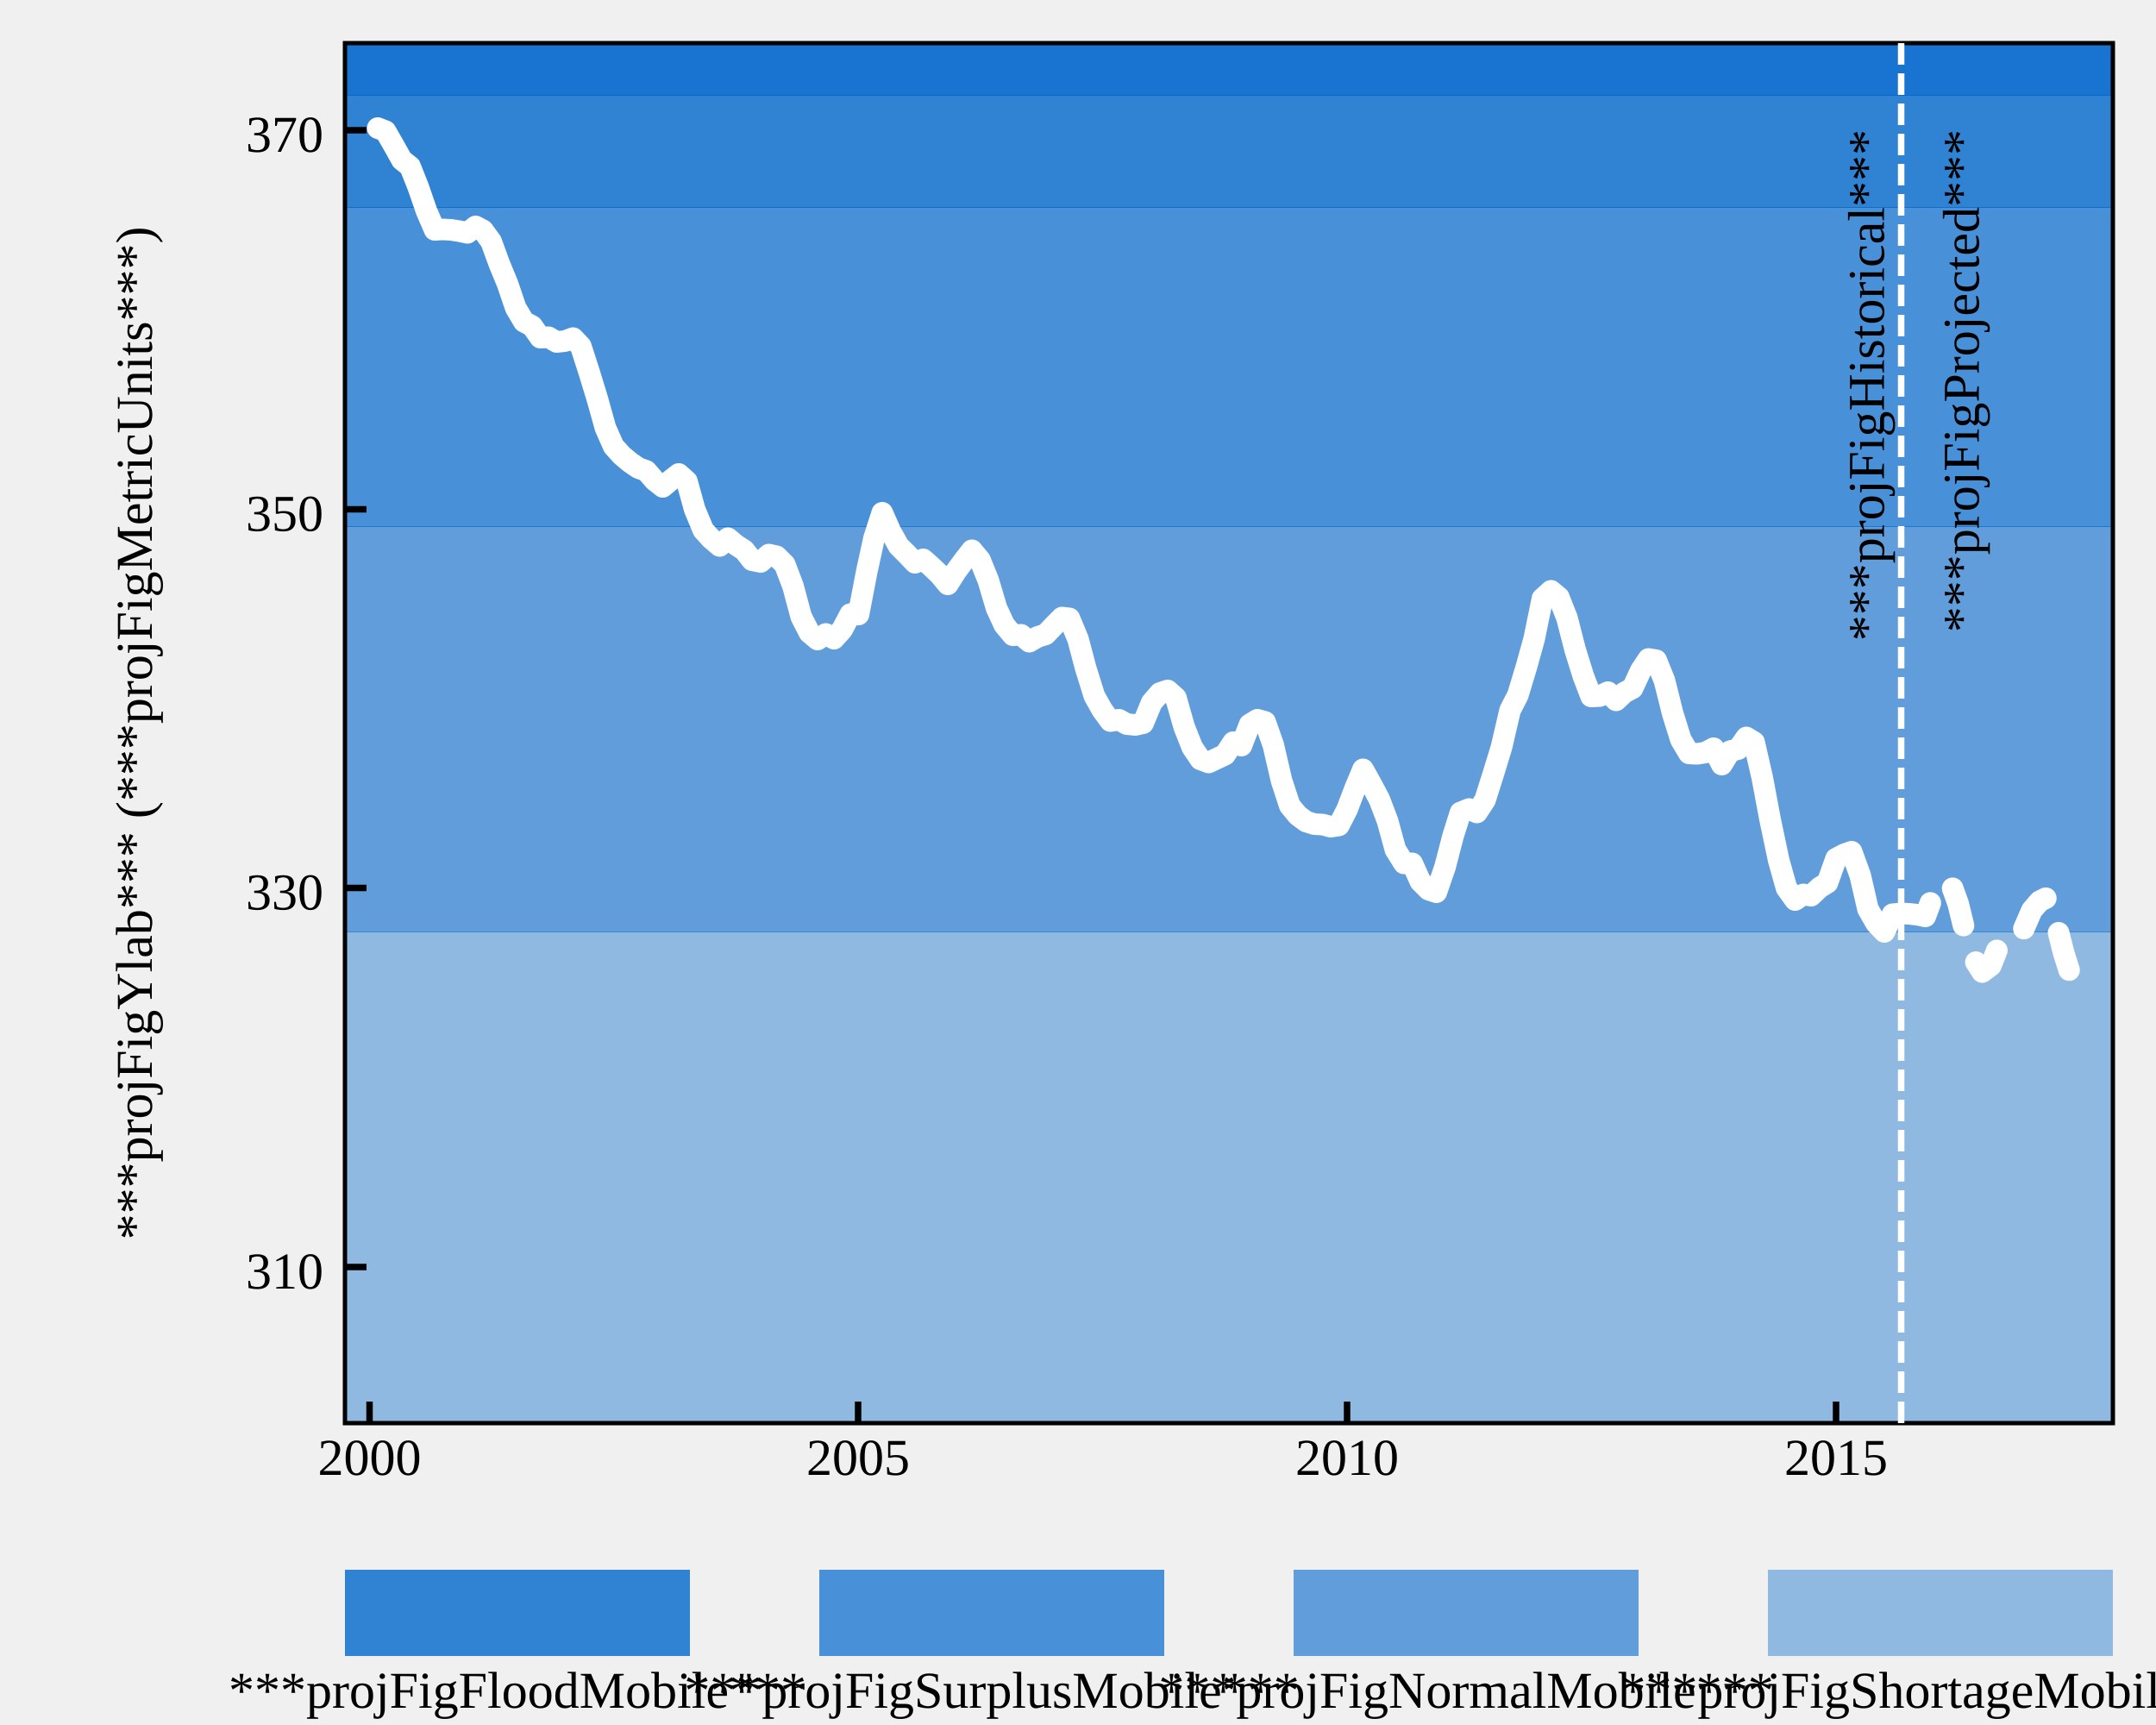
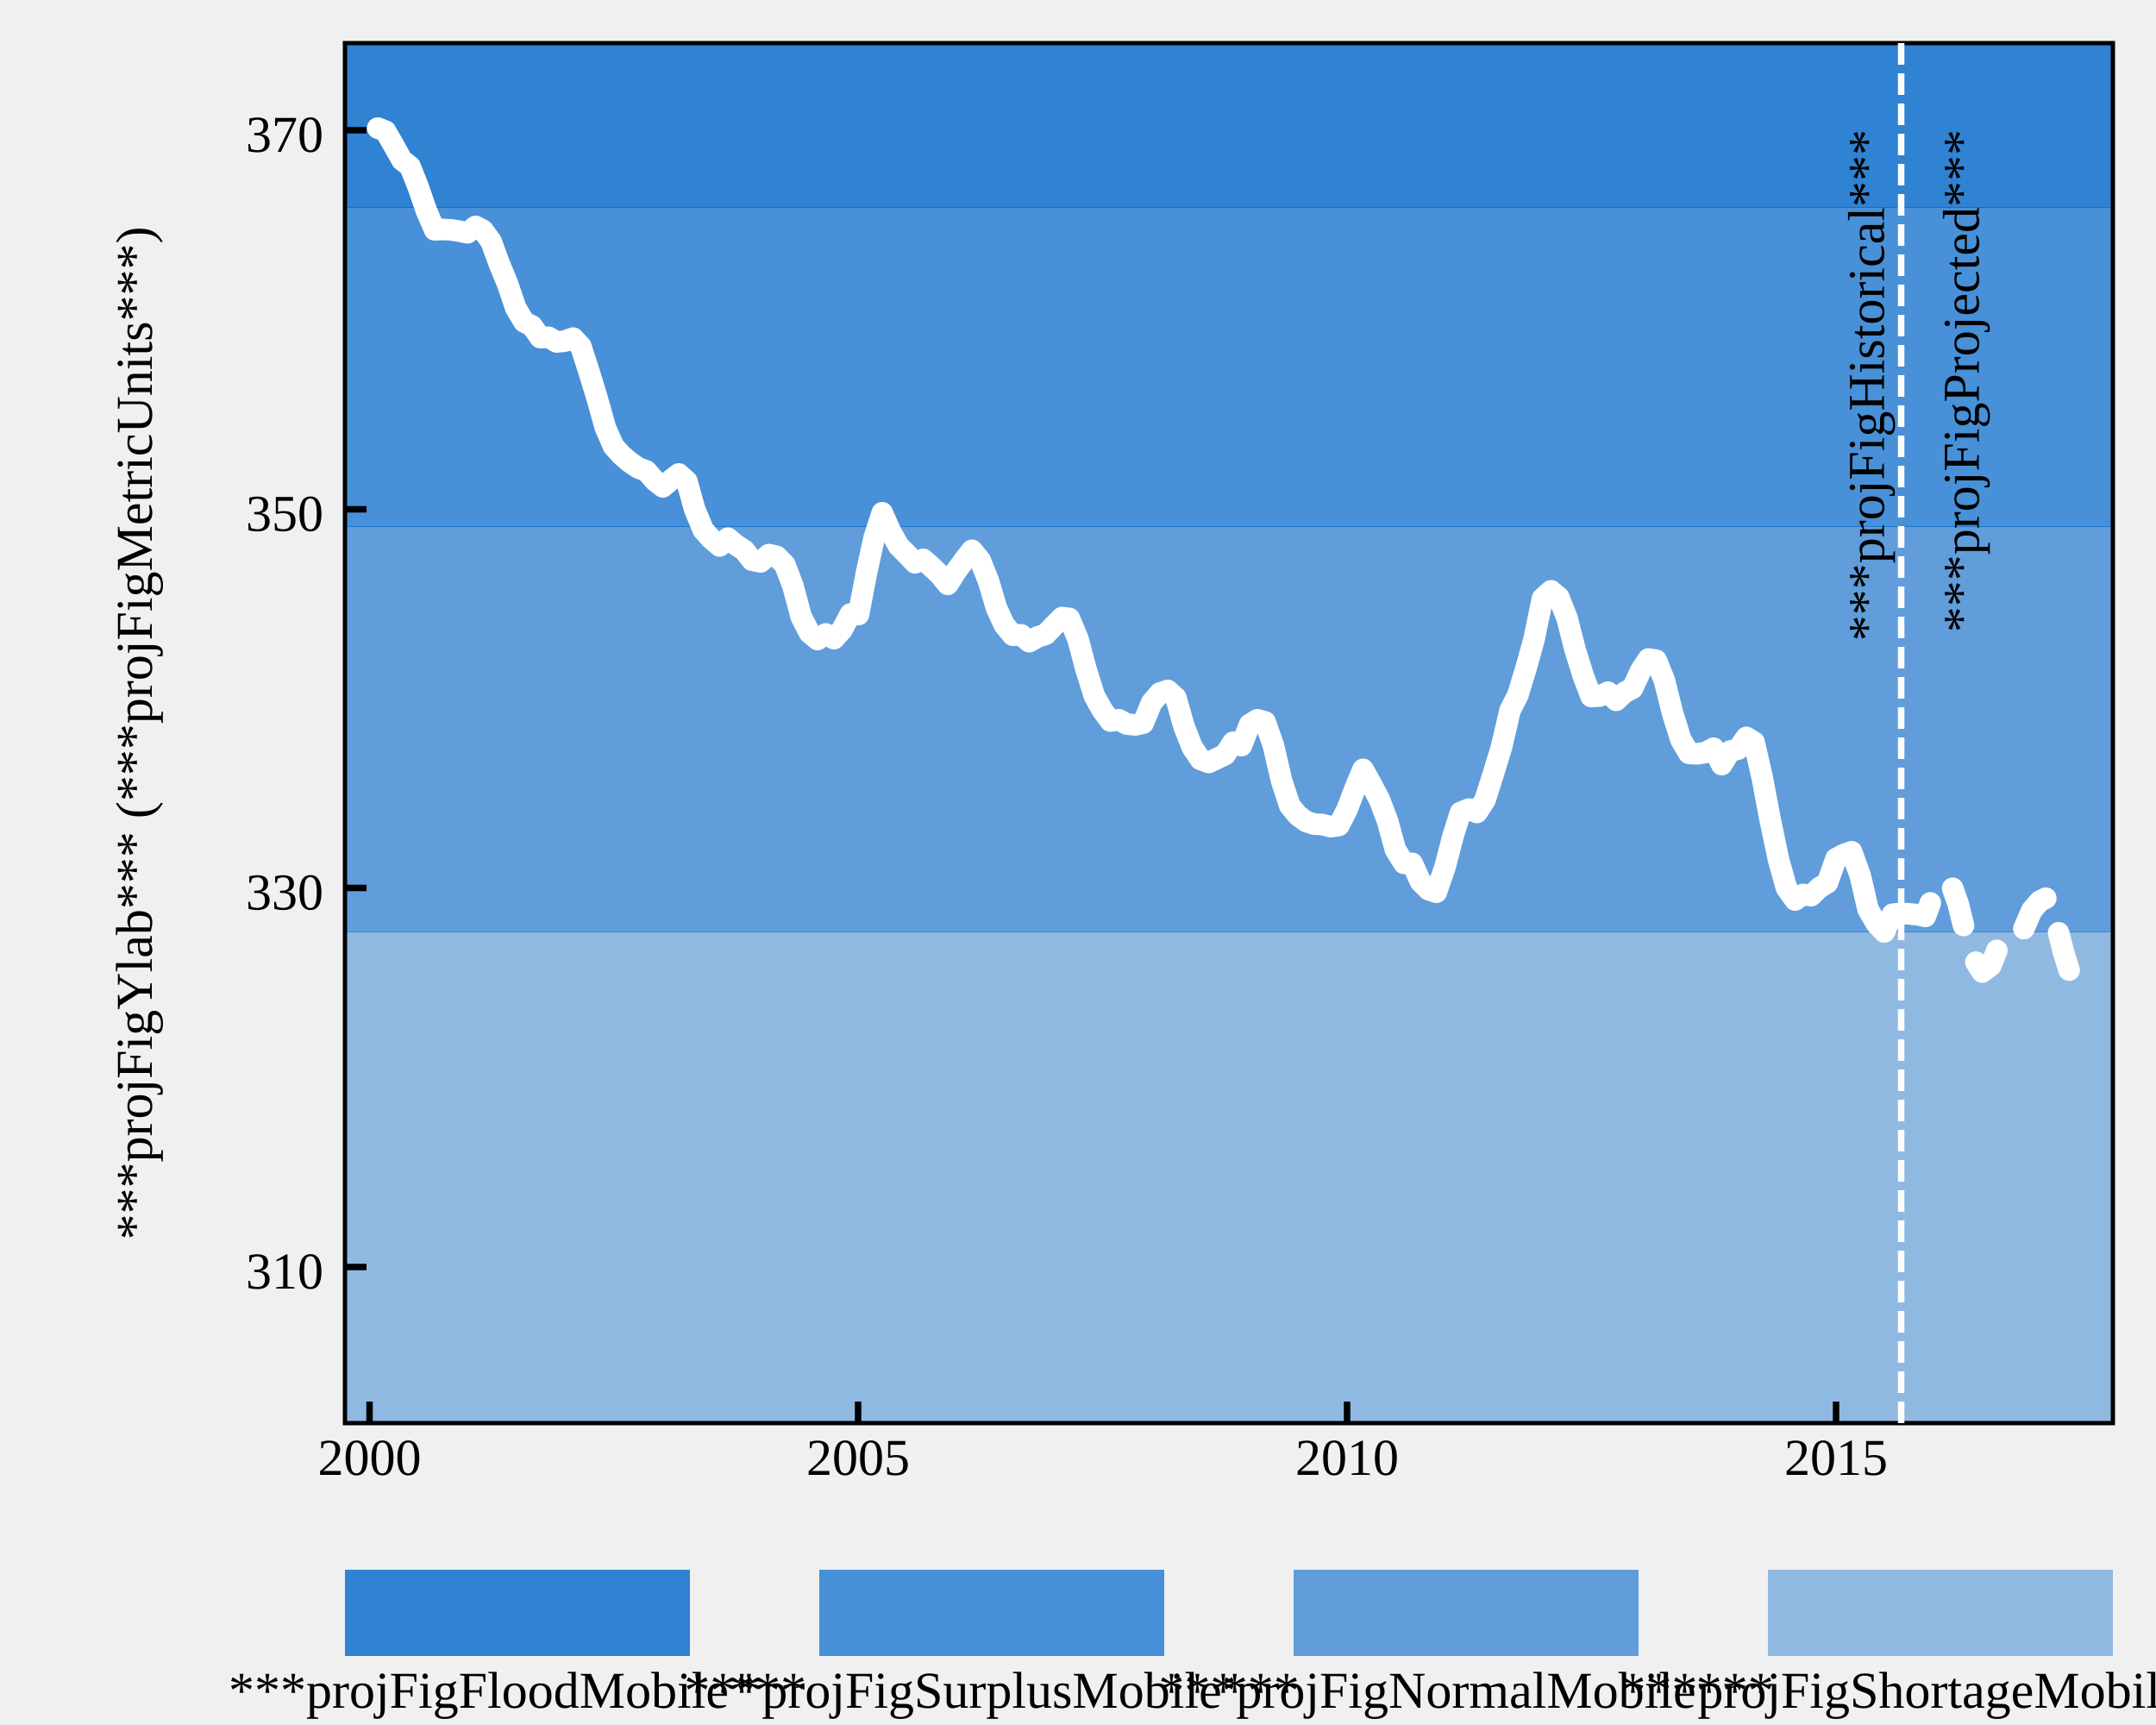
<svg xmlns="http://www.w3.org/2000/svg" version="1.1" preserveAspectRatio="xMinYMin meet" viewBox="0 0 500 400" id="mead-elev-projected-svg">
-   <rect id="peak" x="80" y="10" width="410" height="12.2" fill="#0066CC" opacity="0.9" class="level-fill" />
-   <rect id="flood" x="80" y="22" width="410" height="26.2" fill="#0066CC" opacity="0.8" class="level-fill" />
+   <rect id="flood" x="80" y="10" width="410" height="38.2" fill="#0066CC" opacity="0.8" class="level-fill" />
  <rect id="surplus" x="80" y="48" width="410" height="74.2" fill="#0066CC" opacity="0.7" class="level-fill" />
  <rect id="normal" x="80" y="122" width="410" height="94.2" fill="#0066CC" opacity="0.6" class="level-fill" />
  <rect id="shortage" x="80" y="216" width="410" height="114.2" fill="#0066CC" opacity="0.4" class="level-fill" />
  <g class="hidden" id="condition-markers">
    <rect x="80" y="364" width="80" height="20" fill="#0066CC" opacity="0.8" />
    <text x="120" y="384" dy="1.0em" class="small-text" text-anchor="middle">***projFigFloodMobile***</text>
    <rect x="190" y="364" width="80" height="20" fill="#0066CC" opacity="0.7" />
    <text x="230" y="384" dy="1.0em" class="small-text" text-anchor="middle">***projFigSurplusMobile***</text>
    <rect x="300" y="364" width="80" height="20" fill="#0066CC" opacity="0.6" />
    <text x="340" y="384" dy="1.0em" class="small-text" text-anchor="middle">***projFigNormalMobile***</text>
    <rect x="410" y="364" width="80" height="20" fill="#0066CC" opacity="0.4" />
    <text x="450" y="384" dy="1.0em" class="small-text" text-anchor="middle">***projFigShortageMobile***</text>
  </g>
  <g id="axes" class="label">
    <rect id="axis.box" x="80.0" y="10.0" width="410.0" height="320.0" style="fill:none;stroke:black" />
    <text transform="translate(40.0,170.0)rotate(270)" text-anchor="middle" id="y-label" dy="-0.4em">***projFigYlab*** (***projFigMetricUnits***)</text>
    <text transform="translate(245.0,390.0)rotate(0)" text-anchor="middle" id="x-label" dy="-0.8em" />
    <line x1="85.7" y1="330.0" x2="85.7" y2="325.0" style="stroke:black;stroke-width:1.5" />
    <text transform="translate(85.7,330.0)rotate(0)" text-anchor="middle" dy="1.0em">2000</text>
    <line x1="199.0" y1="330.0" x2="199.0" y2="325.0" style="stroke:black;stroke-width:1.5" />
    <text transform="translate(199.0,330.0)rotate(0)" text-anchor="middle" dy="1.0em">2005</text>
    <line x1="312.4" y1="330.0" x2="312.4" y2="325.0" style="stroke:black;stroke-width:1.5" />
    <text transform="translate(312.4,330.0)rotate(0)" text-anchor="middle" dy="1.0em">2010</text>
    <line x1="425.8" y1="330.0" x2="425.8" y2="325.0" style="stroke:black;stroke-width:1.5" />
    <text transform="translate(425.8,330.0)rotate(0)" text-anchor="middle" dy="1.0em">2015</text>
    <line x1="80.0" y1="293.8" x2="85.0" y2="293.8" style="stroke:black;stroke-width:1.5" />
    <text transform="translate(75.0,298.8)rotate(0)" text-anchor="end">310</text>
    <line x1="80.0" y1="205.9" x2="85.0" y2="205.9" style="stroke:black;stroke-width:1.5" />
    <text transform="translate(75.0,210.9)rotate(0)" text-anchor="end">330</text>
    <line x1="80.0" y1="118.1" x2="85.0" y2="118.1" style="stroke:black;stroke-width:1.5" />
    <text transform="translate(75.0,123.1)rotate(0)" text-anchor="end">350</text>
    <line x1="80.0" y1="30.2" x2="85.0" y2="30.2" style="stroke:black;stroke-width:1.5" />
    <text transform="translate(75.0,35.2)rotate(0)" text-anchor="end">370</text>
    <g id="legend" class="label" alignment-baseline="central">
      <line id="legend-line" x1="95" x2="110" y1="295" y2="295" fill="none" style="stroke:#FFFFFF;stroke-width:5;stroke-linejoin:round;stroke-linecap:round" visibility="hidden" />
      <text id="date_text" x="110" y="295" dy="-0.6em" dx="0.4em" class="legend"> </text>
      <text id="elev_text" x="110" y="295" dy="0.4em" dx="0.4em" fill="#000000" class="legend"> </text>
      <text id="model_text" x="110" y="295" dy="1.6em" dx="0.4em" fill="#000000" class="legend"> </text>
    </g>
    <path d="M440.9,10.0 L440.9,330.0 " fill="none" style="stroke:#FFFFFF;stroke-width:1.5;stroke-dasharray:5,2" />
    <text id="Historical-marker" class="hidden" text-anchor="end" transform="rotate(-90,436.9,30.0),translate(436.9,30.0)">***projFigHistorical***</text>
    <text id="Projected-marker" class="hidden" text-anchor="end" transform="rotate(-90,458.9,30.0),translate(458.9,30.0)">***projFigProjected***</text>
    <path d="M87.6,29.7 L89.4,30.4 L91.3,33.7 L93.2,37.1 L95.1,38.6 L97.0,43.4 L98.9,48.9 L100.8,53.3 L102.7,53.2 L104.6,53.3 L106.5,53.6 L108.4,54.0 L110.3,52.5 L112.0,53.4 L113.9,56.0 L115.8,61.2 L117.7,65.8 L119.6,71.4 L121.5,74.6 L123.4,75.6 L125.3,78.3 L127.2,78.2 L129.1,79.3 L131.0,79.1 L132.9,78.4 L134.7,80.3 L136.6,86.2 L138.5,92.4 L140.4,99.2 L142.3,103.5 L144.2,105.6 L146.1,107.2 L148.0,108.5 L149.9,109.2 L151.8,111.4 L153.7,112.9 L155.6,111.3 L157.4,109.9 L159.3,111.6 L161.1,118.1 L163.1,122.9 L164.9,124.9 L166.9,126.6 L168.8,124.8 L170.6,126.3 L172.6,127.6 L174.4,129.9 L176.4,130.3 L178.3,128.6 L180.1,129.0 L182.0,130.9 L183.9,135.9 L185.8,143.0 L187.7,146.7 L189.6,148.3 L191.5,147.0 L193.4,148.1 L195.3,146.0 L197.2,142.4 L199.1,142.5 L201.0,132.6 L202.7,124.8 L204.6,118.9 L206.5,123.2 L208.4,126.6 L210.3,128.5 L212.2,130.5 L214.1,129.7 L216.0,131.4 L217.9,133.2 L219.8,135.5 L221.7,132.5 L223.6,129.9 L225.4,127.6 L227.3,129.9 L229.2,134.6 L231.1,141.0 L232.9,144.9 L234.9,147.3 L236.8,147.2 L238.7,148.8 L240.6,147.7 L242.5,147.1 L244.4,145.1 L246.3,143.2 L248.0,143.4 L250.0,148.2 L251.8,155.0 L253.8,161.4 L255.6,164.6 L257.5,167.2 L259.5,166.9 L261.3,167.9 L263.3,168.1 L265.1,167.7 L267.1,162.9 L269.0,160.7 L270.8,160.1 L272.7,161.8 L274.6,168.5 L276.5,173.3 L278.4,176.1 L280.3,176.8 L282.2,175.9 L284.1,175.0 L286.0,172.1 L287.9,172.9 L289.8,168.0 L291.6,166.9 L293.4,167.4 L295.3,172.8 L297.2,181.0 L299.1,186.8 L301.0,189.1 L302.9,190.5 L304.8,191.1 L306.7,191.2 L308.6,191.7 L310.5,191.4 L312.4,187.7 L314.3,182.7 L316.1,178.4 L318.0,181.8 L319.9,185.4 L321.8,190.4 L323.6,197.0 L325.6,200.2 L327.5,200.2 L329.4,204.4 L331.3,206.3 L333.1,206.9 L335.1,201.1 L337.0,193.8 L338.7,188.4 L340.7,187.6 L342.5,188.4 L344.4,185.5 L346.3,179.5 L348.2,173.3 L350.2,164.7 L352.0,161.2 L354.0,154.6 L355.8,148.1 L357.7,138.8 L359.7,137.0 L361.5,138.5 L363.4,143.3 L365.3,150.7 L367.2,156.8 L369.0,161.5 L371.0,161.4 L372.9,160.5 L374.8,162.4 L376.7,160.6 L378.6,159.6 L380.5,155.5 L382.3,152.8 L384.1,153.1 L386.0,157.8 L387.9,165.4 L389.8,171.5 L391.7,174.7 L393.6,174.8 L395.5,174.5 L397.4,173.5 L399.3,177.3 L401.2,174.2 L403.1,173.7 L405.0,171.0 L406.8,172.1 L408.7,180.4 L410.5,190.0 L412.5,199.5 L414.3,205.9 L416.3,208.7 L418.2,207.4 L420.0,207.7 L422.0,205.8 L423.8,204.7 L425.8,199.1 L427.7,198.1 L429.4,197.5 L431.4,203.0 L433.2,210.8 L435.1,214.1 L437.0,216.1 L438.9,212.0 L440.9,211.8 " fill="none" style="stroke:#FFFFFF;stroke-width:5;stroke-linejoin:round;stroke-linecap:round" />
    <path d="M440.9,211.8 L442.7,211.9 L444.6,212.1 L446.5,212.5 L448.4,207.4 L450.4,205.3 L452.2,204.2 L454.1,209.5 L455.9,216.8 L457.9,222.6 L459.7,225.4 L461.7,223.9 L463.6,219.1 L465.5,217.2 L467.4,215.3 L469.2,215.7 L471.2,211.1 L473.0,209.0 L474.8,208.1 L476.7,213.5 L478.6,221.0 L480.5,227.0 L482.3,230.0 L484.3,228.5 " fill="none" id="dashed-projection" class="hidden" style="stroke:#FFFFFF;stroke-width:5;stroke-linejoin:round;stroke-dasharray:9;stroke-linecap:round" />
    <rect id="2000-01-31" x="84.09" y="10" width="7.00" height="320" fill-opacity="0.0" />
    <rect id="2000-02-29" x="85.90" y="10" width="7.00" height="320" fill-opacity="0.0" />
    <rect id="2000-03-31" x="87.82" y="10" width="7.00" height="320" fill-opacity="0.0" />
    <rect id="2000-04-30" x="89.68" y="10" width="7.00" height="320" fill-opacity="0.0" />
    <rect id="2000-05-31" x="91.61" y="10" width="7.00" height="320" fill-opacity="0.0" />
    <rect id="2000-06-30" x="93.47" y="10" width="7.00" height="320" fill-opacity="0.0" />
    <rect id="2000-07-31" x="95.40" y="10" width="7.00" height="320" fill-opacity="0.0" />
    <rect id="2000-08-31" x="97.32" y="10" width="7.00" height="320" fill-opacity="0.0" />
    <rect id="2000-09-30" x="99.19" y="10" width="7.00" height="320" fill-opacity="0.0" />
    <rect id="2000-10-31" x="101.11" y="10" width="7.00" height="320" fill-opacity="0.0" />
    <rect id="2000-11-30" x="102.98" y="10" width="7.00" height="320" fill-opacity="0.0" />
    <rect id="2000-12-31" x="104.90" y="10" width="7.00" height="320" fill-opacity="0.0" />
    <rect id="2001-01-31" x="106.77" y="10" width="7.00" height="320" fill-opacity="0.0" />
    <rect id="2001-02-28" x="108.51" y="10" width="7.00" height="320" fill-opacity="0.0" />
    <rect id="2001-03-31" x="110.43" y="10" width="7.00" height="320" fill-opacity="0.0" />
    <rect id="2001-04-30" x="112.30" y="10" width="7.00" height="320" fill-opacity="0.0" />
    <rect id="2001-05-31" x="114.22" y="10" width="7.00" height="320" fill-opacity="0.0" />
    <rect id="2001-06-30" x="116.08" y="10" width="7.00" height="320" fill-opacity="0.0" />
    <rect id="2001-07-31" x="118.01" y="10" width="7.00" height="320" fill-opacity="0.0" />
    <rect id="2001-08-31" x="119.94" y="10" width="7.00" height="320" fill-opacity="0.0" />
    <rect id="2001-09-30" x="121.80" y="10" width="7.00" height="320" fill-opacity="0.0" />
    <rect id="2001-10-31" x="123.72" y="10" width="7.00" height="320" fill-opacity="0.0" />
    <rect id="2001-11-30" x="125.59" y="10" width="7.00" height="320" fill-opacity="0.0" />
    <rect id="2001-12-31" x="127.51" y="10" width="7.00" height="320" fill-opacity="0.0" />
    <rect id="2002-01-31" x="129.44" y="10" width="7.00" height="320" fill-opacity="0.0" />
    <rect id="2002-02-28" x="131.18" y="10" width="7.00" height="320" fill-opacity="0.0" />
    <rect id="2002-03-31" x="133.10" y="10" width="7.00" height="320" fill-opacity="0.0" />
    <rect id="2002-04-30" x="134.97" y="10" width="7.00" height="320" fill-opacity="0.0" />
    <rect id="2002-05-31" x="136.89" y="10" width="7.00" height="320" fill-opacity="0.0" />
    <rect id="2002-06-30" x="138.76" y="10" width="7.00" height="320" fill-opacity="0.0" />
    <rect id="2002-07-31" x="140.68" y="10" width="7.00" height="320" fill-opacity="0.0" />
    <rect id="2002-08-31" x="142.61" y="10" width="7.00" height="320" fill-opacity="0.0" />
    <rect id="2002-09-30" x="144.47" y="10" width="7.00" height="320" fill-opacity="0.0" />
    <rect id="2002-10-31" x="146.40" y="10" width="7.00" height="320" fill-opacity="0.0" />
    <rect id="2002-11-30" x="148.26" y="10" width="7.00" height="320" fill-opacity="0.0" />
    <rect id="2002-12-31" x="150.19" y="10" width="7.00" height="320" fill-opacity="0.0" />
    <rect id="2003-01-31" x="152.11" y="10" width="7.00" height="320" fill-opacity="0.0" />
    <rect id="2003-02-28" x="153.85" y="10" width="7.00" height="320" fill-opacity="0.0" />
    <rect id="2003-03-31" x="155.78" y="10" width="7.00" height="320" fill-opacity="0.0" />
    <rect id="2003-04-30" x="157.64" y="10" width="7.00" height="320" fill-opacity="0.0" />
    <rect id="2003-05-31" x="159.57" y="10" width="7.00" height="320" fill-opacity="0.0" />
    <rect id="2003-06-30" x="161.43" y="10" width="7.00" height="320" fill-opacity="0.0" />
    <rect id="2003-07-31" x="163.36" y="10" width="7.00" height="320" fill-opacity="0.0" />
    <rect id="2003-08-31" x="165.28" y="10" width="7.00" height="320" fill-opacity="0.0" />
    <rect id="2003-09-30" x="167.14" y="10" width="7.00" height="320" fill-opacity="0.0" />
    <rect id="2003-10-31" x="169.07" y="10" width="7.00" height="320" fill-opacity="0.0" />
    <rect id="2003-11-30" x="170.93" y="10" width="7.00" height="320" fill-opacity="0.0" />
    <rect id="2003-12-31" x="172.86" y="10" width="7.00" height="320" fill-opacity="0.0" />
    <rect id="2004-01-31" x="174.79" y="10" width="7.00" height="320" fill-opacity="0.0" />
    <rect id="2004-02-29" x="176.59" y="10" width="7.00" height="320" fill-opacity="0.0" />
    <rect id="2004-03-31" x="178.51" y="10" width="7.00" height="320" fill-opacity="0.0" />
    <rect id="2004-04-30" x="180.38" y="10" width="7.00" height="320" fill-opacity="0.0" />
    <rect id="2004-05-31" x="182.30" y="10" width="7.00" height="320" fill-opacity="0.0" />
    <rect id="2004-06-30" x="184.16" y="10" width="7.00" height="320" fill-opacity="0.0" />
    <rect id="2004-07-31" x="186.09" y="10" width="7.00" height="320" fill-opacity="0.0" />
    <rect id="2004-08-31" x="188.02" y="10" width="7.00" height="320" fill-opacity="0.0" />
    <rect id="2004-09-30" x="189.88" y="10" width="7.00" height="320" fill-opacity="0.0" />
    <rect id="2004-10-31" x="191.81" y="10" width="7.00" height="320" fill-opacity="0.0" />
    <rect id="2004-11-30" x="193.67" y="10" width="7.00" height="320" fill-opacity="0.0" />
    <rect id="2004-12-31" x="195.59" y="10" width="7.00" height="320" fill-opacity="0.0" />
    <rect id="2005-01-31" x="197.46" y="10" width="7.00" height="320" fill-opacity="0.0" />
    <rect id="2005-02-28" x="199.20" y="10" width="7.00" height="320" fill-opacity="0.0" />
    <rect id="2005-03-31" x="201.12" y="10" width="7.00" height="320" fill-opacity="0.0" />
    <rect id="2005-04-30" x="202.99" y="10" width="7.00" height="320" fill-opacity="0.0" />
    <rect id="2005-05-31" x="204.91" y="10" width="7.00" height="320" fill-opacity="0.0" />
    <rect id="2005-06-30" x="206.78" y="10" width="7.00" height="320" fill-opacity="0.0" />
    <rect id="2005-07-31" x="208.70" y="10" width="7.00" height="320" fill-opacity="0.0" />
    <rect id="2005-08-31" x="210.63" y="10" width="7.00" height="320" fill-opacity="0.0" />
    <rect id="2005-09-30" x="212.49" y="10" width="7.00" height="320" fill-opacity="0.0" />
    <rect id="2005-10-31" x="214.42" y="10" width="7.00" height="320" fill-opacity="0.0" />
    <rect id="2005-11-30" x="216.28" y="10" width="7.00" height="320" fill-opacity="0.0" />
    <rect id="2005-12-31" x="218.21" y="10" width="7.00" height="320" fill-opacity="0.0" />
    <rect id="2006-01-31" x="220.13" y="10" width="7.00" height="320" fill-opacity="0.0" />
    <rect id="2006-02-28" x="221.87" y="10" width="7.00" height="320" fill-opacity="0.0" />
    <rect id="2006-03-31" x="223.80" y="10" width="7.00" height="320" fill-opacity="0.0" />
    <rect id="2006-04-30" x="225.66" y="10" width="7.00" height="320" fill-opacity="0.0" />
    <rect id="2006-05-31" x="227.58" y="10" width="7.00" height="320" fill-opacity="0.0" />
    <rect id="2006-06-30" x="229.45" y="10" width="7.00" height="320" fill-opacity="0.0" />
    <rect id="2006-07-31" x="231.37" y="10" width="7.00" height="320" fill-opacity="0.0" />
    <rect id="2006-08-31" x="233.30" y="10" width="7.00" height="320" fill-opacity="0.0" />
    <rect id="2006-09-30" x="235.16" y="10" width="7.00" height="320" fill-opacity="0.0" />
    <rect id="2006-10-31" x="237.09" y="10" width="7.00" height="320" fill-opacity="0.0" />
    <rect id="2006-11-30" x="238.95" y="10" width="7.00" height="320" fill-opacity="0.0" />
    <rect id="2006-12-31" x="240.88" y="10" width="7.00" height="320" fill-opacity="0.0" />
    <rect id="2007-01-31" x="242.80" y="10" width="7.00" height="320" fill-opacity="0.0" />
    <rect id="2007-02-28" x="244.54" y="10" width="7.00" height="320" fill-opacity="0.0" />
    <rect id="2007-03-31" x="246.47" y="10" width="7.00" height="320" fill-opacity="0.0" />
    <rect id="2007-04-30" x="248.33" y="10" width="7.00" height="320" fill-opacity="0.0" />
    <rect id="2007-05-31" x="250.26" y="10" width="7.00" height="320" fill-opacity="0.0" />
    <rect id="2007-06-30" x="252.12" y="10" width="7.00" height="320" fill-opacity="0.0" />
    <rect id="2007-07-31" x="254.05" y="10" width="7.00" height="320" fill-opacity="0.0" />
    <rect id="2007-08-31" x="255.97" y="10" width="7.00" height="320" fill-opacity="0.0" />
    <rect id="2007-09-30" x="257.84" y="10" width="7.00" height="320" fill-opacity="0.0" />
    <rect id="2007-10-31" x="259.76" y="10" width="7.00" height="320" fill-opacity="0.0" />
    <rect id="2007-11-30" x="261.63" y="10" width="7.00" height="320" fill-opacity="0.0" />
    <rect id="2007-12-31" x="263.55" y="10" width="7.00" height="320" fill-opacity="0.0" />
    <rect id="2008-01-31" x="265.48" y="10" width="7.00" height="320" fill-opacity="0.0" />
    <rect id="2008-02-29" x="267.28" y="10" width="7.00" height="320" fill-opacity="0.0" />
    <rect id="2008-03-31" x="269.20" y="10" width="7.00" height="320" fill-opacity="0.0" />
    <rect id="2008-04-30" x="271.07" y="10" width="7.00" height="320" fill-opacity="0.0" />
    <rect id="2008-05-31" x="272.99" y="10" width="7.00" height="320" fill-opacity="0.0" />
    <rect id="2008-06-30" x="274.86" y="10" width="7.00" height="320" fill-opacity="0.0" />
    <rect id="2008-07-31" x="276.78" y="10" width="7.00" height="320" fill-opacity="0.0" />
    <rect id="2008-08-31" x="278.71" y="10" width="7.00" height="320" fill-opacity="0.0" />
    <rect id="2008-09-30" x="280.57" y="10" width="7.00" height="320" fill-opacity="0.0" />
    <rect id="2008-10-31" x="282.50" y="10" width="7.00" height="320" fill-opacity="0.0" />
    <rect id="2008-11-30" x="284.36" y="10" width="7.00" height="320" fill-opacity="0.0" />
    <rect id="2008-12-31" x="286.29" y="10" width="7.00" height="320" fill-opacity="0.0" />
    <rect id="2009-01-31" x="288.15" y="10" width="7.00" height="320" fill-opacity="0.0" />
    <rect id="2009-02-28" x="289.89" y="10" width="7.00" height="320" fill-opacity="0.0" />
    <rect id="2009-03-31" x="291.81" y="10" width="7.00" height="320" fill-opacity="0.0" />
    <rect id="2009-04-30" x="293.68" y="10" width="7.00" height="320" fill-opacity="0.0" />
    <rect id="2009-05-31" x="295.60" y="10" width="7.00" height="320" fill-opacity="0.0" />
    <rect id="2009-06-30" x="297.47" y="10" width="7.00" height="320" fill-opacity="0.0" />
    <rect id="2009-07-31" x="299.39" y="10" width="7.00" height="320" fill-opacity="0.0" />
    <rect id="2009-08-31" x="301.32" y="10" width="7.00" height="320" fill-opacity="0.0" />
    <rect id="2009-09-30" x="303.18" y="10" width="7.00" height="320" fill-opacity="0.0" />
    <rect id="2009-10-31" x="305.11" y="10" width="7.00" height="320" fill-opacity="0.0" />
    <rect id="2009-11-30" x="306.97" y="10" width="7.00" height="320" fill-opacity="0.0" />
    <rect id="2009-12-31" x="308.90" y="10" width="7.00" height="320" fill-opacity="0.0" />
    <rect id="2010-01-31" x="310.82" y="10" width="7.00" height="320" fill-opacity="0.0" />
    <rect id="2010-02-28" x="312.56" y="10" width="7.00" height="320" fill-opacity="0.0" />
    <rect id="2010-03-31" x="314.49" y="10" width="7.00" height="320" fill-opacity="0.0" />
    <rect id="2010-04-30" x="316.35" y="10" width="7.00" height="320" fill-opacity="0.0" />
    <rect id="2010-05-31" x="318.28" y="10" width="7.00" height="320" fill-opacity="0.0" />
    <rect id="2010-06-30" x="320.14" y="10" width="7.00" height="320" fill-opacity="0.0" />
    <rect id="2010-07-31" x="322.07" y="10" width="7.00" height="320" fill-opacity="0.0" />
    <rect id="2010-08-31" x="323.99" y="10" width="7.00" height="320" fill-opacity="0.0" />
    <rect id="2010-09-30" x="325.85" y="10" width="7.00" height="320" fill-opacity="0.0" />
    <rect id="2010-10-31" x="327.78" y="10" width="7.00" height="320" fill-opacity="0.0" />
    <rect id="2010-11-30" x="329.64" y="10" width="7.00" height="320" fill-opacity="0.0" />
    <rect id="2010-12-31" x="331.57" y="10" width="7.00" height="320" fill-opacity="0.0" />
    <rect id="2011-01-31" x="333.49" y="10" width="7.00" height="320" fill-opacity="0.0" />
    <rect id="2011-02-28" x="335.23" y="10" width="7.00" height="320" fill-opacity="0.0" />
    <rect id="2011-03-31" x="337.16" y="10" width="7.00" height="320" fill-opacity="0.0" />
    <rect id="2011-04-30" x="339.02" y="10" width="7.00" height="320" fill-opacity="0.0" />
    <rect id="2011-05-31" x="340.95" y="10" width="7.00" height="320" fill-opacity="0.0" />
    <rect id="2011-06-30" x="342.81" y="10" width="7.00" height="320" fill-opacity="0.0" />
    <rect id="2011-07-31" x="344.74" y="10" width="7.00" height="320" fill-opacity="0.0" />
    <rect id="2011-08-31" x="346.66" y="10" width="7.00" height="320" fill-opacity="0.0" />
    <rect id="2011-09-30" x="348.53" y="10" width="7.00" height="320" fill-opacity="0.0" />
    <rect id="2011-10-31" x="350.45" y="10" width="7.00" height="320" fill-opacity="0.0" />
    <rect id="2011-11-30" x="352.32" y="10" width="7.00" height="320" fill-opacity="0.0" />
    <rect id="2011-12-31" x="354.24" y="10" width="7.00" height="320" fill-opacity="0.0" />
    <rect id="2012-01-31" x="356.17" y="10" width="7.00" height="320" fill-opacity="0.0" />
    <rect id="2012-02-29" x="357.97" y="10" width="7.00" height="320" fill-opacity="0.0" />
    <rect id="2012-03-31" x="359.89" y="10" width="7.00" height="320" fill-opacity="0.0" />
    <rect id="2012-04-30" x="361.76" y="10" width="7.00" height="320" fill-opacity="0.0" />
    <rect id="2012-05-31" x="363.68" y="10" width="7.00" height="320" fill-opacity="0.0" />
    <rect id="2012-06-30" x="365.55" y="10" width="7.00" height="320" fill-opacity="0.0" />
    <rect id="2012-07-31" x="367.47" y="10" width="7.00" height="320" fill-opacity="0.0" />
    <rect id="2012-08-31" x="369.40" y="10" width="7.00" height="320" fill-opacity="0.0" />
    <rect id="2012-09-30" x="371.26" y="10" width="7.00" height="320" fill-opacity="0.0" />
    <rect id="2012-10-31" x="373.19" y="10" width="7.00" height="320" fill-opacity="0.0" />
    <rect id="2012-11-30" x="375.05" y="10" width="7.00" height="320" fill-opacity="0.0" />
    <rect id="2012-12-31" x="376.98" y="10" width="7.00" height="320" fill-opacity="0.0" />
    <rect id="2013-01-31" x="378.84" y="10" width="7.00" height="320" fill-opacity="0.0" />
    <rect id="2013-02-28" x="380.58" y="10" width="7.00" height="320" fill-opacity="0.0" />
    <rect id="2013-03-31" x="382.51" y="10" width="7.00" height="320" fill-opacity="0.0" />
    <rect id="2013-04-30" x="384.37" y="10" width="7.00" height="320" fill-opacity="0.0" />
    <rect id="2013-05-31" x="386.29" y="10" width="7.00" height="320" fill-opacity="0.0" />
    <rect id="2013-06-30" x="388.16" y="10" width="7.00" height="320" fill-opacity="0.0" />
    <rect id="2013-07-31" x="390.08" y="10" width="7.00" height="320" fill-opacity="0.0" />
    <rect id="2013-08-31" x="392.01" y="10" width="7.00" height="320" fill-opacity="0.0" />
    <rect id="2013-09-30" x="393.87" y="10" width="7.00" height="320" fill-opacity="0.0" />
    <rect id="2013-10-31" x="395.80" y="10" width="7.00" height="320" fill-opacity="0.0" />
    <rect id="2013-11-30" x="397.66" y="10" width="7.00" height="320" fill-opacity="0.0" />
    <rect id="2013-12-31" x="399.59" y="10" width="7.00" height="320" fill-opacity="0.0" />
    <rect id="2014-01-31" x="401.51" y="10" width="7.00" height="320" fill-opacity="0.0" />
    <rect id="2014-02-28" x="403.25" y="10" width="7.00" height="320" fill-opacity="0.0" />
    <rect id="2014-03-31" x="405.18" y="10" width="7.00" height="320" fill-opacity="0.0" />
    <rect id="2014-04-30" x="407.04" y="10" width="7.00" height="320" fill-opacity="0.0" />
    <rect id="2014-05-31" x="408.97" y="10" width="7.00" height="320" fill-opacity="0.0" />
    <rect id="2014-06-30" x="410.83" y="10" width="7.00" height="320" fill-opacity="0.0" />
    <rect id="2014-07-31" x="412.76" y="10" width="7.00" height="320" fill-opacity="0.0" />
    <rect id="2014-08-31" x="414.68" y="10" width="7.00" height="320" fill-opacity="0.0" />
    <rect id="2014-09-30" x="416.55" y="10" width="7.00" height="320" fill-opacity="0.0" />
    <rect id="2014-10-31" x="418.47" y="10" width="7.00" height="320" fill-opacity="0.0" />
    <rect id="2014-11-30" x="420.33" y="10" width="7.00" height="320" fill-opacity="0.0" />
    <rect id="2014-12-31" x="422.26" y="10" width="7.00" height="320" fill-opacity="0.0" />
    <rect id="2015-01-31" x="424.19" y="10" width="7.00" height="320" fill-opacity="0.0" />
    <rect id="2015-02-28" x="425.93" y="10" width="7.00" height="320" fill-opacity="0.0" />
    <rect id="2015-03-31" x="427.85" y="10" width="7.00" height="320" fill-opacity="0.0" />
    <rect id="2015-04-30" x="429.71" y="10" width="7.00" height="320" fill-opacity="0.0" />
    <rect id="2015-05-31" x="431.64" y="10" width="7.00" height="320" fill-opacity="0.0" />
    <rect id="2015-06-30" x="433.50" y="10" width="7.00" height="320" fill-opacity="0.0" />
    <rect id="2015-07-31" x="435.43" y="10" width="7.00" height="320" fill-opacity="0.0" />
    <rect id="2015-08-31" x="437.35" y="10" width="7.00" height="320" fill-opacity="0.0" />
    <rect id="2015-08-31" x="437.35" y="10" width="7.00" height="320" fill-opacity="0.0" />
    <rect id="2015-09-30" x="439.22" y="10" width="7.00" height="320" fill-opacity="0.0" />
    <rect id="2015-10-31" x="441.14" y="10" width="7.00" height="320" fill-opacity="0.0" />
    <rect id="2015-11-30" x="443.01" y="10" width="7.00" height="320" fill-opacity="0.0" />
    <rect id="2015-12-31" x="444.93" y="10" width="7.00" height="320" fill-opacity="0.0" />
    <rect id="2016-01-31" x="446.86" y="10" width="7.00" height="320" fill-opacity="0.0" />
    <rect id="2016-02-29" x="448.66" y="10" width="7.00" height="320" fill-opacity="0.0" />
    <rect id="2016-03-31" x="450.59" y="10" width="7.00" height="320" fill-opacity="0.0" />
    <rect id="2016-04-30" x="452.45" y="10" width="7.00" height="320" fill-opacity="0.0" />
    <rect id="2016-05-31" x="454.38" y="10" width="7.00" height="320" fill-opacity="0.0" />
    <rect id="2016-06-30" x="456.24" y="10" width="7.00" height="320" fill-opacity="0.0" />
    <rect id="2016-07-31" x="458.16" y="10" width="7.00" height="320" fill-opacity="0.0" />
    <rect id="2016-08-31" x="460.09" y="10" width="7.00" height="320" fill-opacity="0.0" />
    <rect id="2016-09-30" x="461.95" y="10" width="7.00" height="320" fill-opacity="0.0" />
    <rect id="2016-10-31" x="463.88" y="10" width="7.00" height="320" fill-opacity="0.0" />
    <rect id="2016-11-30" x="465.74" y="10" width="7.00" height="320" fill-opacity="0.0" />
    <rect id="2016-12-31" x="467.67" y="10" width="7.00" height="320" fill-opacity="0.0" />
    <rect id="2017-01-31" x="469.53" y="10" width="7.00" height="320" fill-opacity="0.0" />
    <rect id="2017-02-28" x="471.27" y="10" width="7.00" height="320" fill-opacity="0.0" />
    <rect id="2017-03-31" x="473.20" y="10" width="7.00" height="320" fill-opacity="0.0" />
    <rect id="2017-04-30" x="475.06" y="10" width="7.00" height="320" fill-opacity="0.0" />
    <rect id="2017-05-31" x="476.99" y="10" width="7.00" height="320" fill-opacity="0.0" />
    <rect id="2017-06-30" x="478.85" y="10" width="7.00" height="320" fill-opacity="0.0" />
    <rect id="2017-07-31" x="480.77" y="10" width="7.00" height="320" fill-opacity="0.0" />
    <rect id="2015-08-31" x="437.35" y="10" width="7.00" height="320" fill-opacity="0.0" />
    <rect id="2015-09-30" x="439.22" y="10" width="7.00" height="320" fill-opacity="0.0" />
    <rect id="2015-10-31" x="441.14" y="10" width="7.00" height="320" fill-opacity="0.0" />
    <rect id="2015-11-30" x="443.01" y="10" width="7.00" height="320" fill-opacity="0.0" />
    <rect id="2015-12-31" x="444.93" y="10" width="7.00" height="320" fill-opacity="0.0" />
    <rect id="2016-01-31" x="446.86" y="10" width="7.00" height="320" fill-opacity="0.0" />
    <rect id="2016-02-29" x="448.66" y="10" width="7.00" height="320" fill-opacity="0.0" />
    <rect id="2016-03-31" x="450.59" y="10" width="7.00" height="320" fill-opacity="0.0" />
    <rect id="2016-04-30" x="452.45" y="10" width="7.00" height="320" fill-opacity="0.0" />
    <rect id="2016-05-31" x="454.38" y="10" width="7.00" height="320" fill-opacity="0.0" />
    <rect id="2016-06-30" x="456.24" y="10" width="7.00" height="320" fill-opacity="0.0" />
    <rect id="2016-07-31" x="458.16" y="10" width="7.00" height="320" fill-opacity="0.0" />
    <rect id="2016-08-31" x="460.09" y="10" width="7.00" height="320" fill-opacity="0.0" />
    <rect id="2016-09-30" x="461.95" y="10" width="7.00" height="320" fill-opacity="0.0" />
    <rect id="2016-10-31" x="463.88" y="10" width="7.00" height="320" fill-opacity="0.0" />
    <rect id="2016-11-30" x="465.74" y="10" width="7.00" height="320" fill-opacity="0.0" />
    <rect id="2016-12-31" x="467.67" y="10" width="7.00" height="320" fill-opacity="0.0" />
    <rect id="2017-01-31" x="469.53" y="10" width="7.00" height="320" fill-opacity="0.0" />
    <rect id="2017-02-28" x="471.27" y="10" width="7.00" height="320" fill-opacity="0.0" />
    <rect id="2017-03-31" x="473.20" y="10" width="7.00" height="320" fill-opacity="0.0" />
    <rect id="2017-04-30" x="475.06" y="10" width="7.00" height="320" fill-opacity="0.0" />
    <rect id="2017-05-31" x="476.99" y="10" width="7.00" height="320" fill-opacity="0.0" />
    <rect id="2017-06-30" x="478.85" y="10" width="7.00" height="320" fill-opacity="0.0" />
    <rect id="2015-08-31" x="437.35" y="10" width="7.00" height="320" fill-opacity="0.0" />
    <rect id="2015-09-30" x="439.22" y="10" width="7.00" height="320" fill-opacity="0.0" />
    <rect id="2015-10-31" x="441.14" y="10" width="7.00" height="320" fill-opacity="0.0" />
    <rect id="2015-11-30" x="443.01" y="10" width="7.00" height="320" fill-opacity="0.0" />
    <rect id="2015-12-31" x="444.93" y="10" width="7.00" height="320" fill-opacity="0.0" />
    <rect id="2016-01-31" x="446.86" y="10" width="7.00" height="320" fill-opacity="0.0" />
    <rect id="2016-02-29" x="448.66" y="10" width="7.00" height="320" fill-opacity="0.0" />
    <rect id="2016-03-31" x="450.59" y="10" width="7.00" height="320" fill-opacity="0.0" />
    <rect id="2016-04-30" x="452.45" y="10" width="7.00" height="320" fill-opacity="0.0" />
    <rect id="2016-05-31" x="454.38" y="10" width="7.00" height="320" fill-opacity="0.0" />
    <rect id="2016-06-30" x="456.24" y="10" width="7.00" height="320" fill-opacity="0.0" />
    <rect id="2016-07-31" x="458.16" y="10" width="7.00" height="320" fill-opacity="0.0" />
    <rect id="2016-08-31" x="460.09" y="10" width="7.00" height="320" fill-opacity="0.0" />
    <rect id="2016-09-30" x="461.95" y="10" width="7.00" height="320" fill-opacity="0.0" />
    <rect id="2016-10-31" x="463.88" y="10" width="7.00" height="320" fill-opacity="0.0" />
    <rect id="2016-11-30" x="465.74" y="10" width="7.00" height="320" fill-opacity="0.0" />
    <rect id="2016-12-31" x="467.67" y="10" width="7.00" height="320" fill-opacity="0.0" />
    <rect id="2017-01-31" x="469.53" y="10" width="7.00" height="320" fill-opacity="0.0" />
    <rect id="2017-02-28" x="471.27" y="10" width="7.00" height="320" fill-opacity="0.0" />
    <rect id="2017-03-31" x="473.20" y="10" width="7.00" height="320" fill-opacity="0.0" />
    <rect id="2017-04-30" x="475.06" y="10" width="7.00" height="320" fill-opacity="0.0" />
    <rect id="2017-05-31" x="476.99" y="10" width="7.00" height="320" fill-opacity="0.0" />
    <rect id="2017-06-30" x="478.85" y="10" width="7.00" height="320" fill-opacity="0.0" />
  </g>
</svg>
